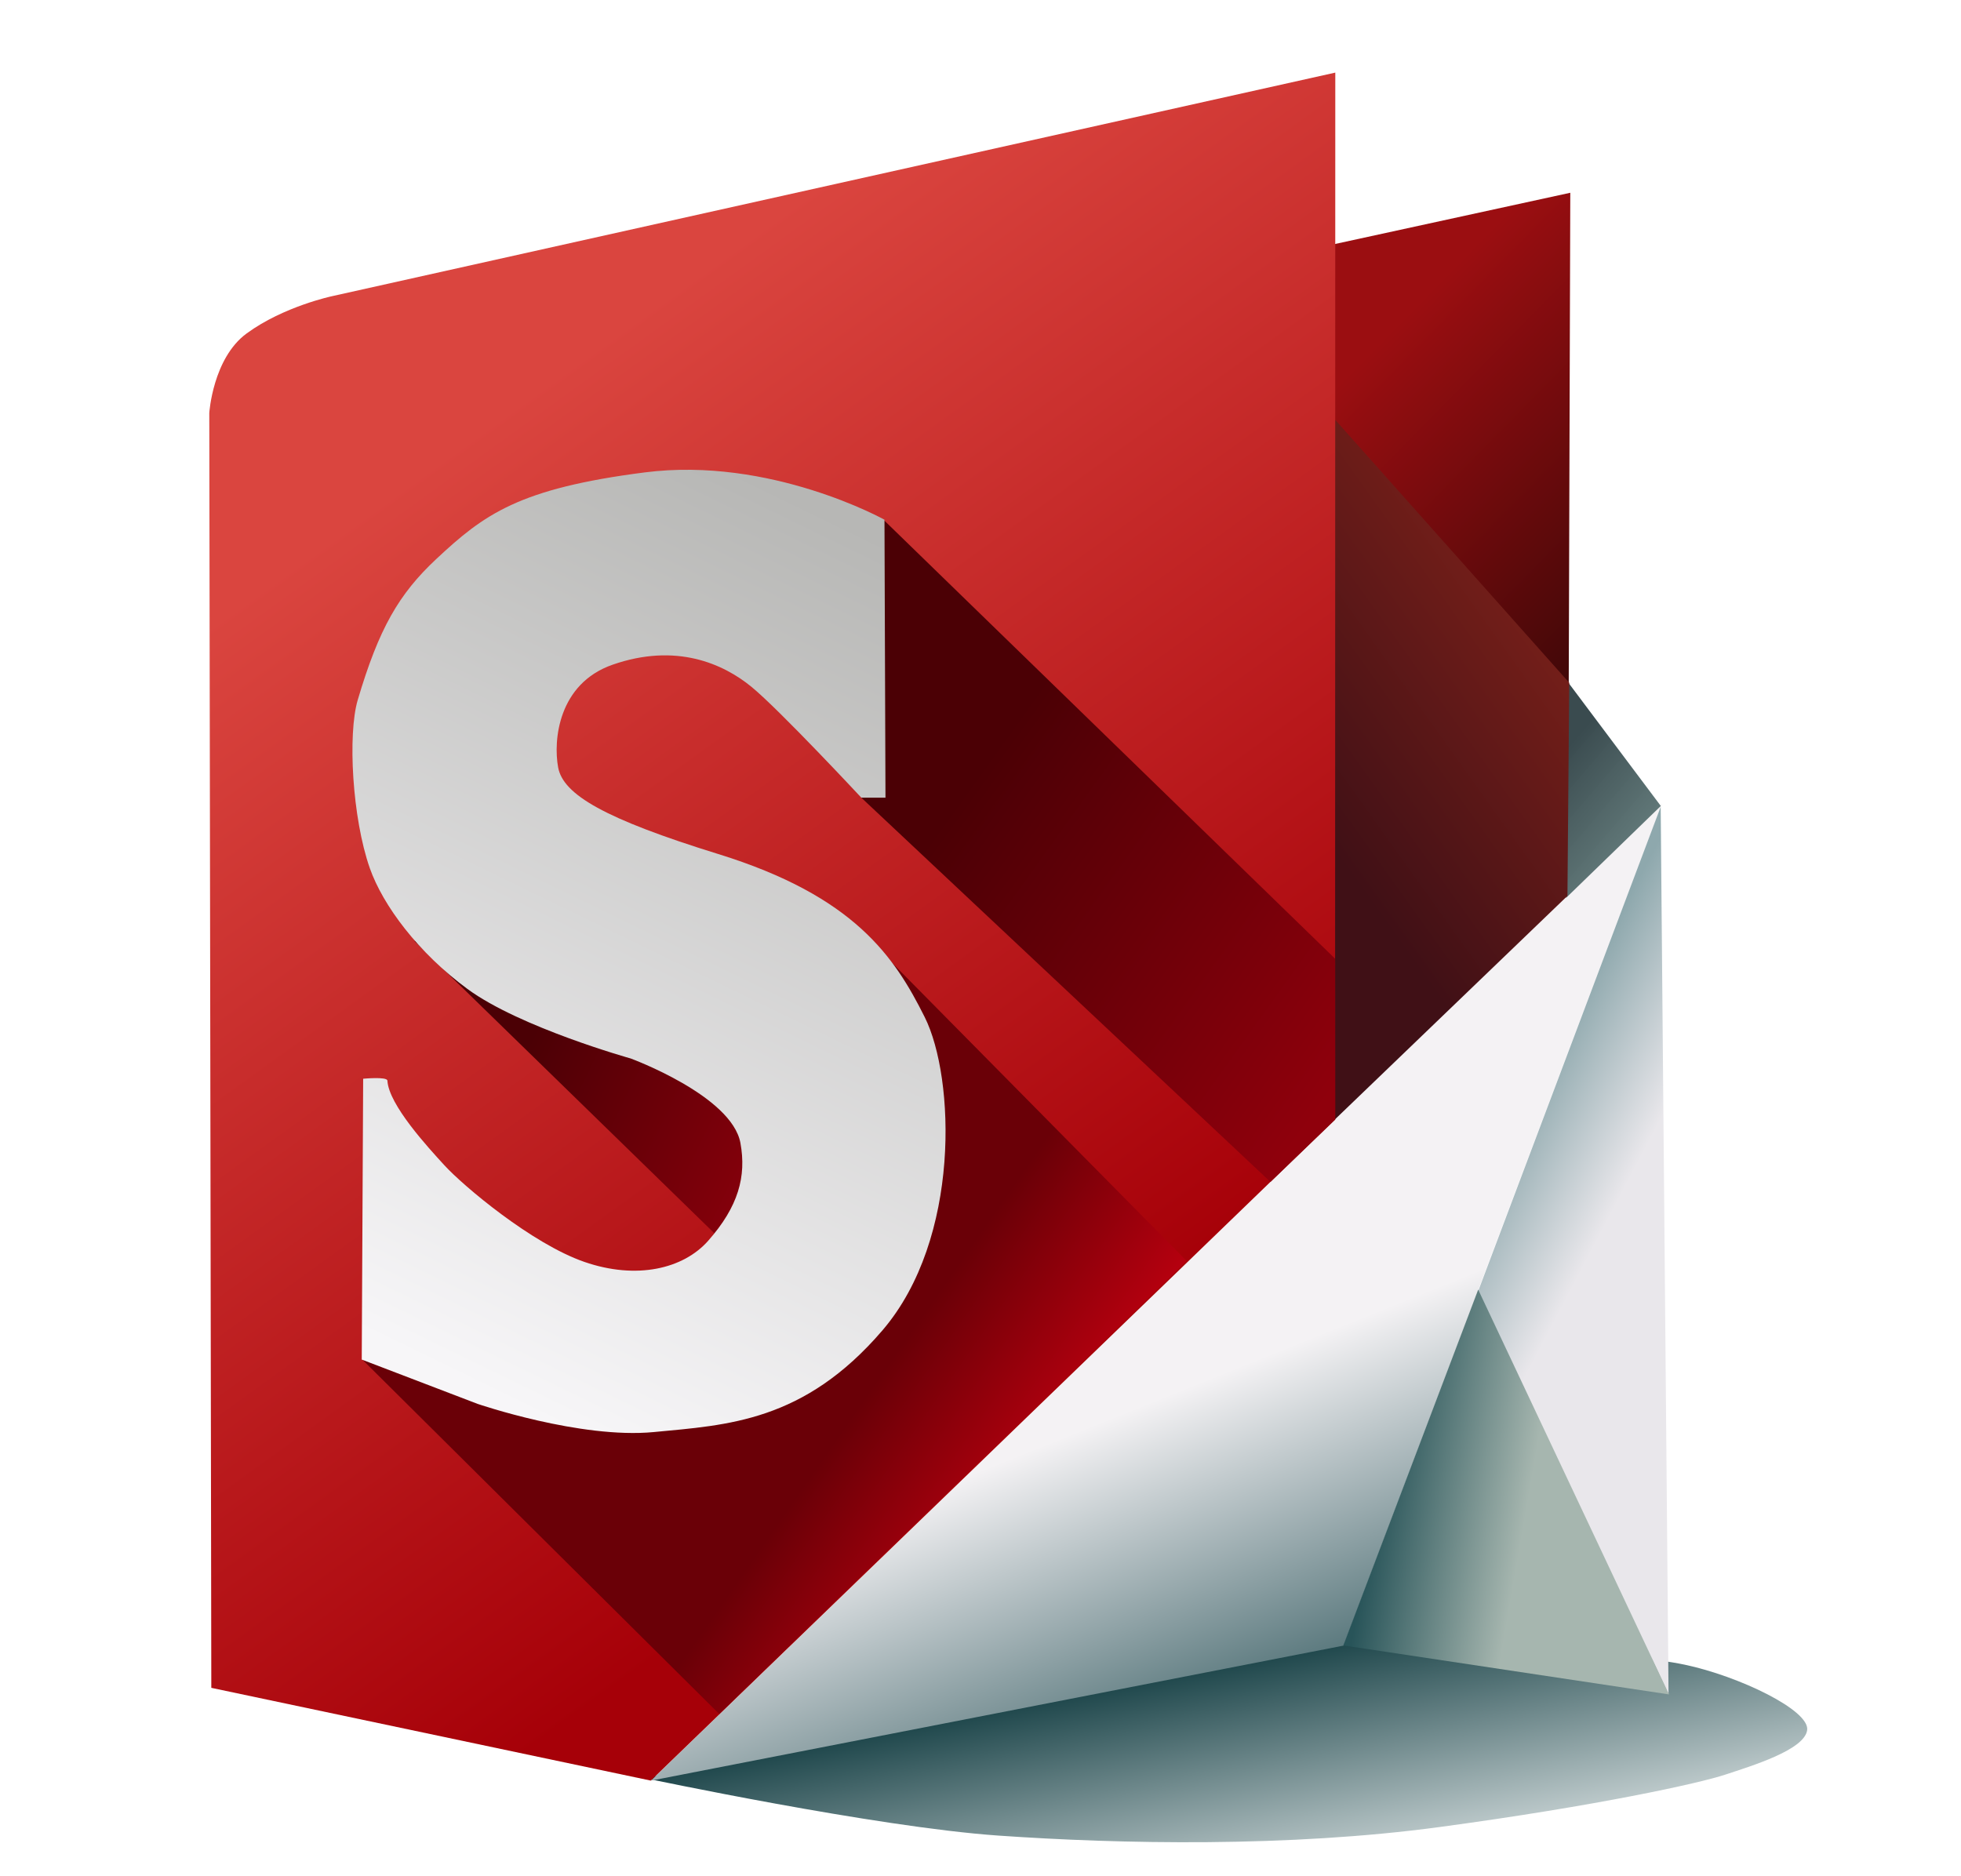
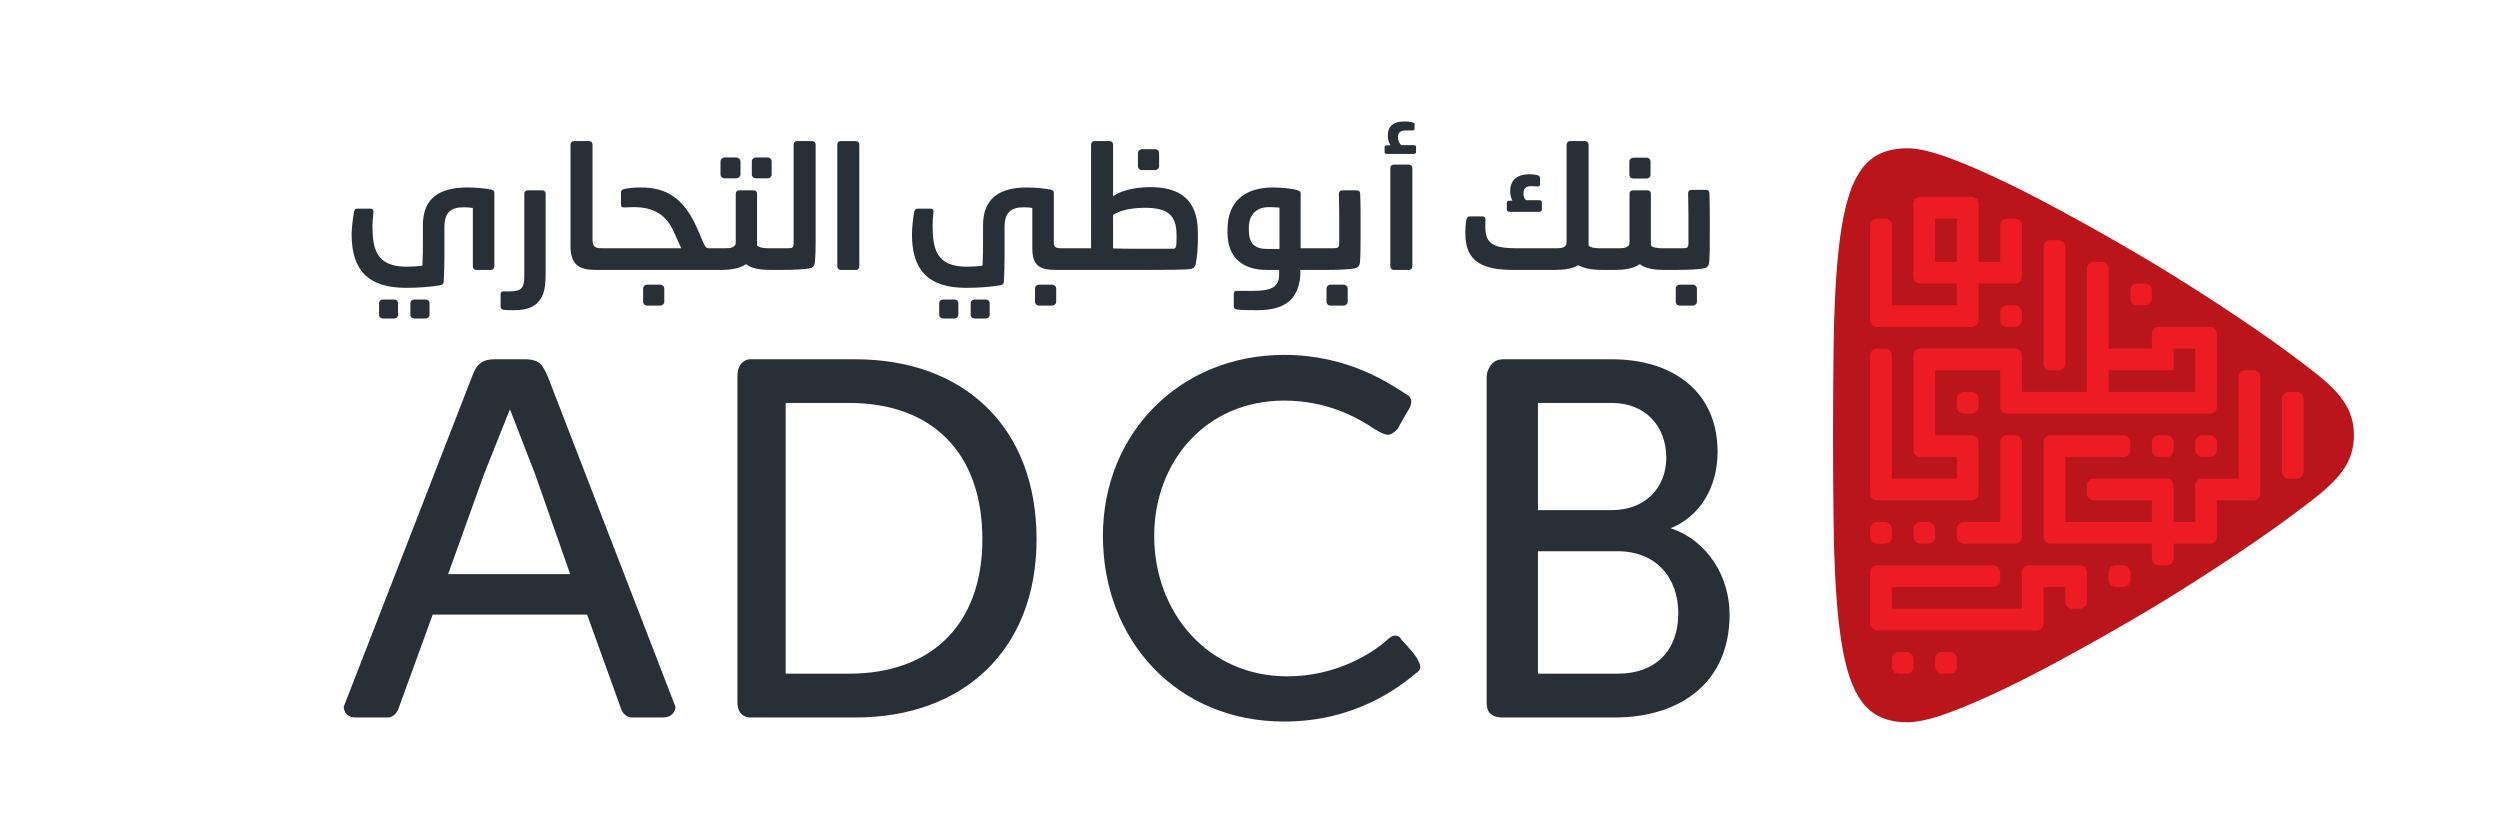
- <svg xmlns="http://www.w3.org/2000/svg" xmlns:xlink="http://www.w3.org/1999/xlink" id="svg745" width="376.207" height="359.846" version="1.1" viewBox="0 0 99.538 95.209" xml:space="preserve">
-   <defs id="defs742">
-     <linearGradient id="linearGradient72198">
-       <stop style="stop-color:#ccd6d7;stop-opacity:1" id="stop72194" offset="0" />
-       <stop style="stop-color:#0f3a3f;stop-opacity:1" id="stop72196" offset="1" />
-     </linearGradient>
-     <linearGradient id="linearGradient71928">
-       <stop style="stop-color:#4b0005;stop-opacity:1" id="stop71924" offset="0" />
-       <stop style="stop-color:#8f000c;stop-opacity:1" id="stop71926" offset="1" />
-     </linearGradient>
-     <linearGradient id="linearGradient71920">
-       <stop style="stop-color:#4b0005;stop-opacity:1" id="stop71916" offset="0" />
-       <stop style="stop-color:#8f000c;stop-opacity:1" id="stop71918" offset="1" />
-     </linearGradient>
-     <linearGradient id="linearGradient69598">
-       <stop style="stop-color:#6a0007;stop-opacity:1" id="stop69594" offset="0" />
-       <stop style="stop-color:#b8000f;stop-opacity:1" id="stop69596" offset="1" />
-     </linearGradient>
-     <linearGradient id="linearGradient46361">
-       <stop style="stop-color:#f7f6f8;stop-opacity:1" id="stop46359" offset="0" />
-       <stop style="stop-color:#b7b7b5;stop-opacity:1" id="stop46357" offset="1" />
-     </linearGradient>
-     <linearGradient id="linearGradient40554">
-       <stop style="stop-color:#f4f2f4;stop-opacity:1" id="stop40550" offset="0" />
-       <stop style="stop-color:#57767b;stop-opacity:1" id="stop40552" offset="1" />
-     </linearGradient>
-     <linearGradient id="linearGradient39095">
-       <stop style="stop-color:#285459;stop-opacity:1" id="stop39093" offset="0" />
-       <stop style="stop-color:#a6b6af;stop-opacity:1" id="stop39091" offset="1" />
-     </linearGradient>
-     <linearGradient id="linearGradient36672">
-       <stop style="stop-color:#da453f;stop-opacity:1" id="stop36668" offset="0" />
-       <stop style="stop-color:#a60008;stop-opacity:1" id="stop36670" offset="1" />
-     </linearGradient>
-     <linearGradient id="linearGradient19524">
-       <stop style="stop-color:#3a4b4f;stop-opacity:1" id="stop19522" offset="0" />
-       <stop style="stop-color:#617979;stop-opacity:.975" id="stop19520" offset="1" />
-     </linearGradient>
-     <linearGradient id="linearGradient17996">
-       <stop style="stop-color:#401016;stop-opacity:1" id="stop17994" offset="0" />
-       <stop style="stop-color:#761f19;stop-opacity:1" id="stop17992" offset="1" />
-     </linearGradient>
-     <linearGradient id="linearGradient15569">
-       <stop style="stop-color:#8ea8ad;stop-opacity:1" id="stop15565" offset="0" />
-       <stop style="stop-color:#e9e7eb;stop-opacity:1" id="stop15567" offset="1" />
-     </linearGradient>
-     <linearGradient id="linearGradient15557">
-       <stop style="stop-color:#9b0e11;stop-opacity:1" id="stop15553" offset="0" />
-       <stop style="stop-color:#370707;stop-opacity:1" id="stop15555" offset="1" />
-     </linearGradient>
-     <linearGradient id="linearGradient15559" x1="120.067" x2="135.163" y1="63.258" y2="78.079" gradientUnits="userSpaceOnUse" xlink:href="#linearGradient15557" />
-     <linearGradient id="linearGradient15571" x1="127.97" x2="133.89" y1="101.661" y2="104.77" gradientUnits="userSpaceOnUse" xlink:href="#linearGradient15569" />
-     <linearGradient id="linearGradient17998" x1="117.928" x2="130.674" y1="86.055" y2="76.946" gradientUnits="userSpaceOnUse" xlink:href="#linearGradient17996" />
-     <linearGradient id="linearGradient19528" x1="130.982" x2="135.721" y1="82.403" y2="86.452" gradientUnits="userSpaceOnUse" xlink:href="#linearGradient19524" />
-     <linearGradient id="linearGradient36674" x1="63.798" x2="96.637" y1="74.818" y2="120.293" gradientUnits="userSpaceOnUse" xlink:href="#linearGradient36672" />
-     <linearGradient id="linearGradient39097" x1="120.545" x2="128.042" y1="124.769" y2="126.07" gradientUnits="userSpaceOnUse" xlink:href="#linearGradient39095" />
-     <linearGradient id="linearGradient40556" x1="113.846" x2="119.659" y1="114.043" y2="128.502" gradientUnits="userSpaceOnUse" xlink:href="#linearGradient40554" />
-     <linearGradient id="linearGradient46363" x1="73.993" x2="94.845" y1="114.139" y2="71.247" gradientUnits="userSpaceOnUse" xlink:href="#linearGradient46361" />
-     <linearGradient id="linearGradient69600" x1="95.854" x2="103.778" y1="114.667" y2="120.189" gradientUnits="userSpaceOnUse" xlink:href="#linearGradient69598" />
-     <linearGradient id="linearGradient71922" x1="98.58" x2="118.097" y1="87.187" y2="101.194" gradientUnits="userSpaceOnUse" xlink:href="#linearGradient71920" />
-     <linearGradient id="linearGradient71930" x1="78.278" x2="92.313" y1="97.433" y2="104.335" gradientUnits="userSpaceOnUse" xlink:href="#linearGradient71928" />
-     <linearGradient id="linearGradient72200" x1="125.766" x2="123.333" y1="138.468" y2="126.033" gradientUnits="userSpaceOnUse" xlink:href="#linearGradient72198" />
+ <svg xmlns="http://www.w3.org/2000/svg" viewBox="206.007 285.734 658.508 219.063" version="1.1" id="svg2" xml:space="preserve" style="max-height: 500px" width="658.508" height="219.063">
+   <defs id="defs6">
+     <clipPath clipPathUnits="userSpaceOnUse" id="clipPath18">
+       <path d="M 0,595.28 H 841.89 V 0 H 0 Z" id="path16" />
+     </clipPath>
  </defs>
-   <g id="layer5" style="display:inline" transform="translate(-51.42014,-44.47029)">
-     <path style="display:inline;fill:url(#linearGradient72200);fill-opacity:1;stroke:none;stroke-width:.265px;stroke-linecap:butt;stroke-linejoin:miter;stroke-opacity:1" id="path72192" d="m 84.146,134.739 c 0,0 11.721,2.483 17.939,2.917 6.218,0.434 14.753,0.6 22.412,-0.434 8.01,-1.081 13.199,-2.227 14.5,-2.661 1.301,-0.434 4.008,-1.243 4.152,-2.255 0.145,-1.012 -3.47,-2.747 -6.218,-3.326 -2.747,-0.578 -12.724,-1.446 -14.893,-1.446 -2.169,0 -37.893,7.205 -37.893,7.205 z" />
-   </g>
-   <g id="layer2" style="display:inline" transform="translate(-51.42014,-44.47029)">
-     <path style="display:inline;fill:url(#linearGradient40556);fill-opacity:1;stroke:none;stroke-width:.265px;stroke-linecap:butt;stroke-linejoin:miter;stroke-opacity:1" id="path960" d="m 84.461,134.867 35.166,-6.857 16.155,-42.738 z" />
-     <path style="fill:url(#linearGradient15571);fill-opacity:1;stroke:none;stroke-width:.265px;stroke-linecap:butt;stroke-linejoin:miter;stroke-opacity:1" id="path964" d="m 135.715,85.428 0.398,45.049 -9.662,-20.462 z" />
-     <path style="display:inline;fill:url(#linearGradient39097);fill-opacity:1;stroke:none;stroke-width:.265px;stroke-linecap:butt;stroke-linejoin:miter;stroke-opacity:1" id="path966" d="m 119.605,128.003 16.534,2.487 -9.688,-20.551 z" />
-     <path style="display:inline;fill:url(#linearGradient15559);fill-opacity:1;stroke:none;stroke-width:.265px;stroke-linecap:butt;stroke-linejoin:miter;stroke-opacity:1" id="path968" d="m 118.422,57.023 12.704,-2.767 -0.079,25.087 -12.439,-13.377 z" />
-     <path style="display:inline;fill:url(#linearGradient19528);fill-opacity:1;stroke:none;stroke-width:.265px;stroke-linecap:butt;stroke-linejoin:miter;stroke-opacity:1" id="path970" d="m 135.721,85.387 -4.842,-6.459 0.03,11.127 z" />
-     <path style="display:inline;fill:url(#linearGradient17998);fill-opacity:1;stroke:none;stroke-width:.265px;stroke-linecap:butt;stroke-linejoin:miter;stroke-opacity:1" id="path972" d="m 119.103,65.682 11.969,13.449 -0.09,10.82 -11.886,11.43 z" />
-     <path style="display:inline;fill:url(#linearGradient36674);fill-opacity:1;stroke:none;stroke-width:.265px;stroke-linecap:butt;stroke-linejoin:miter;stroke-opacity:1" id="path958" d="M 62.146,130.156 62.043,65.435 c 0,0 0.179,-2.778 1.895,-4.036 1.875,-1.375 4.342,-1.894 4.342,-1.894 l 50.918,-11.349 -0.011,53.144 -34.733,33.565 z" />
-   </g>
-   <g id="layer3" style="display:inline" transform="translate(-51.42014,-44.47029)">
-     <path style="display:inline;fill:url(#linearGradient69600);fill-opacity:1;stroke:none;stroke-width:.265px;stroke-linecap:butt;stroke-linejoin:miter;stroke-opacity:1" id="path54894" d="m 94.781,91.407 16.87,17.075 -23.723,23.002 -18.122,-17.998 5.497,-2.806 18.404,-0.051 2.352,-8.231 z" />
-     <path style="display:inline;fill:url(#linearGradient71930);fill-opacity:1;stroke:none;stroke-width:.265px;stroke-linecap:butt;stroke-linejoin:miter;stroke-opacity:1" id="path54892" d="m 72.44,92.225 16.155,15.746 4.09,-6.799 z" />
-     <path style="display:inline;fill:url(#linearGradient71922);fill-opacity:1;stroke:none;stroke-width:.265px;stroke-linecap:butt;stroke-linejoin:miter;stroke-opacity:1" id="path54890" d="m 95.139,84.965 1.125,-14.11 22.925,22.287 0.008,8.165 -3.289,3.166 z" />
-     <path style="display:inline;fill:url(#linearGradient46363);fill-opacity:1;stroke:none;stroke-width:.265px;stroke-linecap:butt;stroke-linejoin:miter;stroke-opacity:1" id="path46355" d="m 95.139,84.965 h 1.227 l -0.051,-14.11 c 0,0 -5.777,-3.221 -12.167,-2.403 -6.39,0.818 -8.152,2.125 -10.582,4.397 -1.902,1.778 -2.914,3.527 -3.988,7.157 -0.513,1.733 -0.282,5.989 0.613,8.537 0.665,1.892 2.454,4.294 4.959,6.135 2.662,1.956 8.282,3.527 8.282,3.527 0,0 5.135,1.887 5.572,4.294 0.308,1.694 -0.102,3.221 -1.636,4.959 -1.258,1.426 -3.63,1.994 -6.288,1.074 -2.658,-0.92 -6.14,-3.851 -7.106,-4.908 -0.818,-0.895 -2.821,-3.062 -2.89,-4.294 -0.012,-0.214 -1.23,-0.096 -1.23,-0.096 l -0.072,14.257 5.879,2.249 c 0,0 5.214,1.789 8.946,1.431 3.732,-0.358 7.617,-0.511 11.605,-5.163 3.988,-4.652 3.681,-12.832 2.147,-15.899 -1.534,-3.067 -3.561,-6.139 -10.48,-8.282 -5.777,-1.789 -7.873,-3.016 -8.128,-4.397 -0.256,-1.38 0.009,-4.254 2.761,-5.214 3.221,-1.125 5.623,-0.051 7.055,1.125 1.431,1.176 5.572,5.623 5.572,5.623 z" />
+   <g id="g10" transform="matrix(1.333333,0,0,-1.333333,0,793.7067)">
+     <g id="g12">
+       <g id="g14" clip-path="url(#clipPath18)">
+         <g id="g20" transform="translate(619.5215,294.9912)">
+           <path d="m 0,0 c 0,7.016 -5.055,10.452 -12.692,16.163 -7.448,5.569 -20.122,13.76 -27.667,18.254 -7.545,4.496 -19.811,11.423 -28.287,15.481 -8.542,4.088 -15.369,6.795 -19.499,6.795 -4.122,0 -6.99,-1.298 -9.017,-4.001 -2.027,-2.696 -3.233,-6.65 -4.043,-11.651 -0.811,-4.996 -1.236,-11.044 -1.46,-17.946 C -102.881,16.187 -102.898,0 -102.898,0 c 0,0 0.017,-16.187 0.233,-23.094 0.224,-6.903 0.649,-12.953 1.46,-17.947 0.81,-5 2.016,-8.954 4.043,-11.651 2.027,-2.702 4.895,-4.001 9.017,-4.001 4.13,0 10.957,2.708 19.499,6.796 8.476,4.057 20.742,10.985 28.287,15.48 7.545,4.494 20.219,12.685 27.667,18.253 C -5.055,-10.452 0,-7.017 0,0" style="fill:#ba151b;fill-opacity:1;fill-rule:nonzero;stroke:none" id="path22" />
+         </g>
+         <g id="g24" transform="translate(608.2402,303.5513)">
+           <path d="M 0,0 H -1.583 C -2.322,0 -2.93,-0.606 -2.93,-1.35 v -14.429 c 0,-0.742 0.608,-1.349 1.347,-1.349 H 0 c 0.741,0 1.348,0.607 1.348,1.349 V -1.35 C 1.348,-0.606 0.741,0 0,0" style="fill:#ed1c24;fill-opacity:1;fill-rule:nonzero;stroke:none" id="path26" />
+         </g>
+         <g id="g28" transform="translate(559.5586,307.8306)">
+           <path d="m 0,0 h 1.59 c 0.743,0 1.35,0.607 1.35,1.349 v 22.993 c 0,0.747 -0.607,1.347 -1.35,1.347 H 0 c -0.74,0 -1.35,-0.6 -1.35,-1.347 V 1.349 C -1.35,0.607 -0.74,0 0,0" style="fill:#ed1c24;fill-opacity:1;fill-rule:nonzero;stroke:none" id="path30" />
+         </g>
+         <g id="g32" transform="translate(573.9873,269.2979)">
+           <path d="M 0,0 H -1.579 C -2.33,0 -2.93,-0.607 -2.93,-1.35 v -1.582 c 0,-0.742 0.6,-1.349 1.351,-1.349 H 0 c 0.745,0 1.353,0.607 1.353,1.349 V -1.35 C 1.353,-0.607 0.745,0 0,0" style="fill:#ed1c24;fill-opacity:1;fill-rule:nonzero;stroke:none" id="path34" />
+         </g>
+         <g id="g36" transform="translate(541.085,329.2403)">
+           <path d="M 0,0 H -4.284 L -4.28,8.562 H 0 Z M -15.776,-12.842 H 2.937 c 0.739,0 1.346,0.607 1.346,1.349 v 7.214 h 7.214 c 0.746,0 1.348,0.604 1.348,1.339 V 7.211 c 0,0.749 -0.602,1.354 -1.348,1.354 H 9.909 C 9.171,8.565 8.563,7.96 8.563,7.211 V 0 h -4.28 v 11.503 c 0,0.742 -0.607,1.342 -1.346,1.342 H -7.222 c -0.741,0 -1.338,-0.606 -1.338,-1.347 V -2.94 c 0,-0.735 0.609,-1.339 1.355,-1.339 H 0 v -4.28 h -12.843 v 15.77 c 0,0.749 -0.603,1.351 -1.349,1.351 h -1.584 c -0.743,0 -1.351,-0.602 -1.351,-1.351 v -15.804 -2.9 c 0,-0.742 0.613,-1.349 1.351,-1.349" style="fill:#ed1c24;fill-opacity:1;fill-rule:nonzero;stroke:none" id="path38" />
+         </g>
+         <g id="g40" transform="translate(599.6797,307.8306)">
+           <path d="m 0,0 h -1.587 c -0.737,0 -1.345,-0.606 -1.345,-1.347 v -20.061 h -7.218 c -0.742,0 -1.349,-0.611 -1.349,-1.345 v -7.221 h -4.282 l -0.002,7.221 c 0,0.742 -0.606,1.351 -1.346,1.351 H -31.56 c -0.738,0 -1.345,-0.609 -1.345,-1.351 v -1.586 c 0,-0.744 0.607,-1.35 1.345,-1.35 h 11.499 v -4.285 h -17.12 v 12.849 h 11.489 c 0.745,0 1.352,0.61 1.352,1.346 v 1.586 c 0,0.742 -0.607,1.354 -1.352,1.354 h -14.429 c -0.74,0 -1.35,-0.608 -1.35,-1.354 V -32.9 c 0,-0.736 0.61,-1.353 1.35,-1.353 h 20.06 v -2.932 c 0,-0.742 0.608,-1.348 1.348,-1.348 h 1.588 c 0.738,0 1.344,0.606 1.344,1.348 v 2.932 h 7.208 c 0.742,0 1.353,0.625 1.353,1.365 v 7.199 H 0 c 0.744,0 1.35,0.606 1.35,1.35 V -1.347 C 1.35,-0.606 0.744,0 0,0" style="fill:#ed1c24;fill-opacity:1;fill-rule:nonzero;stroke:none" id="path42" />
+         </g>
+         <g id="g44" transform="translate(565.4287,269.2979)">
+           <path d="m 0,0 h -10.163 c -0.74,0 -1.338,-0.607 -1.338,-1.35 v -7.216 h -25.686 v 4.285 h 20.061 c 0.737,0 1.345,0.607 1.345,1.349 v 1.577 c 0,0.748 -0.608,1.355 -1.345,1.355 h -23.007 c -0.737,0 -1.338,-0.602 -1.338,-1.344 v -10.158 c 0,-0.74 0.617,-1.344 1.355,-1.344 h 31.549 c 0.746,0 1.347,0.604 1.347,1.344 v 7.217 h 4.29 v -2.936 c 0,-0.742 0.591,-1.345 1.329,-1.345 H 0 c 0.742,0 1.346,0.603 1.346,1.345 V -1.35 C 1.346,-0.607 0.742,0 0,0" style="fill:#ed1c24;fill-opacity:1;fill-rule:nonzero;stroke:none" id="path46" />
+         </g>
+         <g id="g48" transform="translate(531.1357,252.1709)">
+           <path d="m 0,0 h -1.51 c -0.763,0 -1.384,-0.623 -1.384,-1.383 v -1.519 c 0,-0.76 0.621,-1.381 1.384,-1.381 H 0 c 0.766,0 1.386,0.621 1.386,1.381 v 1.519 C 1.386,-0.623 0.766,0 0,0" style="fill:#ed1c24;fill-opacity:1;fill-rule:nonzero;stroke:none" id="path50" />
+         </g>
+         <g id="g52" transform="translate(539.7051,252.1709)">
+           <path d="m 0,0 h -1.52 c -0.755,0 -1.384,-0.623 -1.384,-1.383 v -1.519 c 0,-0.76 0.629,-1.381 1.384,-1.381 H 0 c 0.764,0 1.38,0.621 1.38,1.381 v 1.519 C 1.38,-0.623 0.764,0 0,0" style="fill:#ed1c24;fill-opacity:1;fill-rule:nonzero;stroke:none" id="path54" />
+         </g>
+         <g id="g56" transform="translate(525.3447,277.8545)">
+           <path d="m 0,0 c -0.764,0 -1.387,-0.623 -1.387,-1.383 v -1.508 c 0,-0.761 0.623,-1.386 1.387,-1.386 h 1.512 c 0.765,0 1.382,0.625 1.382,1.386 v 1.508 C 2.894,-0.623 2.277,0 1.512,0 Z" style="fill:#ed1c24;fill-opacity:1;fill-rule:nonzero;stroke:none" id="path58" />
+         </g>
+         <g id="g60" transform="translate(533.9033,277.8565)">
+           <path d="m 0,0 c -0.761,0 -1.382,-0.619 -1.382,-1.379 v -1.514 c 0,-0.763 0.621,-1.386 1.382,-1.386 h 1.513 c 0.765,0 1.384,0.623 1.384,1.386 v 1.514 C 2.897,-0.619 2.278,0 1.513,0 Z" style="fill:#ed1c24;fill-opacity:1;fill-rule:nonzero;stroke:none" id="path62" />
+         </g>
+         <g id="g64" transform="translate(541.085,276.4776)">
+           <path d="M 0,0 V -1.514 C 0,-2.275 0.625,-2.9 1.382,-2.9 h 8.556 1.52 0.037 c 0.748,0 1.348,0.611 1.348,1.353 V 17.16 c 0,0.746 -0.6,1.354 -1.348,1.354 H 9.909 c -0.738,0 -1.346,-0.608 -1.346,-1.354 V 1.379 H 1.382 C 0.625,1.379 0,0.76 0,0" style="fill:#ed1c24;fill-opacity:1;fill-rule:nonzero;stroke:none" id="path66" />
+         </g>
+         <g id="g68" transform="translate(580.999,294.9912)">
+           <path d="m 0,0 c -0.758,0 -1.38,-0.625 -1.38,-1.387 v -1.519 c 0,-0.758 0.622,-1.379 1.38,-1.379 h 1.516 c 0.764,0 1.381,0.621 1.381,1.379 v 1.519 C 2.897,-0.625 2.28,0 1.516,0 Z" style="fill:#ed1c24;fill-opacity:1;fill-rule:nonzero;stroke:none" id="path70" />
+         </g>
+         <g id="g72" transform="translate(576.7197,320.6812)">
+           <path d="M 0,0 H 1.515 C 2.277,0 2.899,0.616 2.899,1.376 V 2.89 c 0,0.764 -0.622,1.39 -1.384,1.39 L 0,4.28 c -0.759,0 -1.38,-0.626 -1.38,-1.39 V 1.376 C -1.38,0.616 -0.759,0 0,0" style="fill:#ed1c24;fill-opacity:1;fill-rule:nonzero;stroke:none" id="path74" />
+         </g>
+         <g id="g76" transform="translate(552.543,320.6812)">
+           <path d="m 0,0 h -1.509 c -0.764,0 -1.387,-0.626 -1.387,-1.39 v -1.514 c 0,-0.762 0.623,-1.379 1.387,-1.379 H 0 c 0.767,0 1.385,0.617 1.385,1.379 V -1.39 C 1.385,-0.626 0.767,0 0,0" style="fill:#ed1c24;fill-opacity:1;fill-rule:nonzero;stroke:none" id="path78" />
+         </g>
+         <g id="g80" transform="translate(543.9854,303.5474)">
+           <path d="M 0,0 H -1.515 C -2.273,0 -2.9,-0.623 -2.9,-1.38 V -2.9 c 0,-0.756 0.627,-1.38 1.385,-1.38 H 0 c 0.764,0 1.383,0.624 1.383,1.38 v 1.52 C 1.383,-0.623 0.764,0 0,0" style="fill:#ed1c24;fill-opacity:1;fill-rule:nonzero;stroke:none" id="path82" />
+         </g>
+         <g id="g84" transform="translate(591.0771,294.9912)">
+           <path d="m 0,0 h -1.511 c -0.758,0 -1.385,-0.625 -1.385,-1.387 v -1.515 c 0,-0.762 0.627,-1.383 1.385,-1.383 H 0 c 0.771,0 1.383,0.621 1.383,1.383 v 1.515 C 1.383,-0.625 0.771,0 0,0" style="fill:#ed1c24;fill-opacity:1;fill-rule:nonzero;stroke:none" id="path86" />
+         </g>
+         <g id="g88" transform="translate(571.0576,307.8306)">
+           <path d="m 0,0 h 12.841 v 4.281 h 4.282 v -8.56 L 0,-4.279 Z m -45.749,-25.689 h 18.713 c 0.739,0 1.347,0.606 1.347,1.35 v 10.146 c 0,0.742 -0.606,1.348 -1.347,1.348 h -7.217 V 0 h 12.843 v -7.183 c 0,-0.756 0.622,-1.38 1.387,-1.38 h 40.084 c 0.742,0 1.341,0.612 1.341,1.35 V 7.222 c 0,0.737 -0.597,1.345 -1.341,1.345 H 9.922 C 9.18,8.567 8.562,7.959 8.562,7.222 V 4.281 H 0 v 15.78 c 0,0.741 -0.605,1.349 -1.35,1.349 h -1.588 c -0.738,0 -1.345,-0.608 -1.345,-1.349 V -4.279 H -17.13 v 7.217 c 0,0.739 -0.603,1.343 -1.348,1.343 h -18.709 c -0.743,0 -1.345,-0.604 -1.345,-1.343 v -18.723 c 0,-0.736 0.602,-1.34 1.345,-1.34 h 7.214 v -4.277 h -12.842 l -0.004,24.334 c 0,0.739 -0.604,1.349 -1.348,1.349 h -1.582 c -0.739,0 -1.351,-0.597 -1.351,-1.343 v -27.277 c 0,-0.744 0.612,-1.35 1.351,-1.35" style="fill:#ed1c24;fill-opacity:1;fill-rule:nonzero;stroke:none" id="path90" />
+         </g>
+         <g id="g92" transform="translate(358.9775,323.981)">
+           <path d="M 0,0 C 0,0.434 0.367,0.768 0.768,0.768 H 3.344 C 3.779,0.768 4.181,0.434 4.181,0 v -2.678 c 0,-0.366 -0.402,-0.7 -0.837,-0.7 H 0.768 C 0.367,-3.378 0,-3.044 0,-2.678 Z m -115.943,-56.417 7.089,19.728 5.12,12.842 4.982,-12.842 6.919,-19.728 z m 19.662,39.094 c -1,2.139 -1.47,3.344 -4.547,3.344 h -5.918 c -2.71,0 -3.646,-1.205 -4.447,-3.344 -0.635,-1.705 -25.385,-65.313 -25.385,-65.313 0,0 0,-2.106 2.374,-2.106 h 6.323 c 1.402,0 2.037,1.504 2.037,1.504 l 6.859,18.826 h 30.498 l 6.787,-18.826 c 0,0 0.605,-1.504 2.076,-1.504 h 6.018 c 2.576,0 2.576,2.106 2.576,2.106 0,0 -24.582,63.608 -25.251,65.313 m 211.422,-58.76 H 99.355 v 24.179 h 15.786 c 7.458,0 11.938,-5.115 11.938,-12.24 0,-7.389 -4.48,-11.939 -11.938,-11.939 m -15.786,53.476 h 14.616 c 6.553,0 10.734,-4.517 10.734,-10.836 0,-5.918 -4.181,-10.334 -10.734,-10.334 H 99.355 Z m 26.217,-24.748 c 5.722,2.309 9.268,7.994 9.268,15.115 0,11.739 -8.664,18.261 -20.869,18.261 H 92.433 c -2.61,0 -3.211,-2.743 -3.211,-3.344 v -64.413 c 0,-0.9 0,-3.006 3.211,-3.006 h 22.104 c 12.542,0 22.675,6.586 22.675,20.33 0,7.393 -4.247,14.582 -11.64,17.057 M 72.434,-69.427 c -0.802,1.437 -2.073,0.836 -2.874,0 -3.012,-2.709 -10.135,-7.188 -19.733,-7.188 -15.547,0 -26.286,12.471 -26.286,27.752 0,14.582 10.133,26.723 25.687,26.723 8.326,0 14.278,-3.21 17.79,-5.586 2.542,-1.537 3.111,-1.537 4.614,0 0.802,1.507 2.041,3.58 2.041,3.58 0,0 1.471,2.006 0,3.043 -3.544,2.275 -11.706,7.993 -24.445,7.993 -20.603,0 -35.818,-15.485 -35.818,-35.753 0,-20.564 14.547,-36.683 35.818,-36.683 13.744,0 22.404,6.521 25.916,9.463 1.537,0.97 0.903,1.875 0.299,3.078 -0.299,0.5 -1.77,2.308 -3.009,3.578 m -109.12,-6.656 H -49.26 v 53.476 h 12.574 c 16.151,0 26.284,-9.633 26.284,-26.924 0,-16.918 -10.133,-26.552 -26.284,-26.552 m 1.238,62.104 h -20.937 c -0.634,0 -2.406,-0.604 -2.406,-3.344 v -64.413 c 0,-3.006 2.406,-3.006 2.406,-3.006 h 20.937 c 21.135,0 35.75,13.209 35.75,35.211 0,22.407 -14.615,35.552 -35.75,35.552 M -123.4,-2.878 c 0,0.436 0.368,0.703 0.769,0.703 h 2.275 c 0.366,0 0.735,-0.267 0.735,-0.703 v -2.376 c 0,-0.366 -0.369,-0.668 -0.735,-0.668 h -2.275 c -0.401,0 -0.769,0.302 -0.769,0.668 z m -6.186,0 c 0,0.436 0.334,0.703 0.77,0.703 h 2.203 c 0.435,0 0.769,-0.267 0.769,-0.703 v -2.376 c 0,-0.366 -0.368,-0.668 -0.769,-0.668 h -2.203 c -0.436,0 -0.77,0.302 -0.77,0.668 z m -5.42,13.578 c 0,1.003 0.2,2.978 0.468,4.413 0.102,0.503 0.204,0.669 0.704,0.669 h 2.574 c 0.367,0 0.568,-0.2 0.568,-0.634 -0.102,-0.97 -0.201,-2.072 -0.201,-2.708 0,-4.65 0.768,-8.126 6.757,-8.126 1.203,0 2.173,0.067 3.111,0.201 0.099,2.238 0.099,3.275 0.099,5.082 v 2.94 c 0,5.12 3.042,7.426 8.794,7.426 1.572,0 3.513,-0.166 4.752,-0.434 0.366,-0.101 0.568,-0.235 0.568,-0.669 V 4.381 c 0,-0.401 -0.268,-0.704 -0.669,-0.704 h -2.945 c -0.367,0 -0.635,0.303 -0.635,0.704 v 11.535 c -0.801,0.101 -1.135,0.134 -1.773,0.134 -2.54,0 -3.843,-0.969 -3.843,-3.913 V 6.619 c 0,-1.603 -0.034,-3.678 -0.137,-5.25 0,-0.4 -0.235,-0.634 -0.736,-0.735 -1.871,-0.3 -4.279,-0.5 -6.685,-0.5 -7.66,0 -10.771,3.645 -10.771,10.566 m 29.429,-11.773 c 0,0.338 0.202,0.504 0.569,0.504 h 0.702 c 2.508,0 3.411,0.235 3.411,2.975 V 18.76 c 0,0.368 0.268,0.636 0.668,0.636 h 2.912 c 0.366,0 0.633,-0.268 0.633,-0.636 V 2.906 c 0,-1.703 -0.099,-3.274 -0.767,-4.581 -1.035,-1.903 -2.745,-2.606 -5.552,-2.606 -0.367,0 -1.539,0 -2.106,0.101 -0.302,0.067 -0.47,0.267 -0.47,0.634 z m 13.812,29.53 c 0,0.368 0.3,0.668 0.702,0.668 h 2.977 c 0.434,0 0.668,-0.3 0.668,-0.668 V 9.663 c 0,-1.503 0.636,-1.707 1.876,-1.707 h 1.102 V 3.677 h -2.342 c -3.042,0 -4.983,0.803 -4.983,4.715 z M -77.42,0 c 0,0.434 0.368,0.768 0.77,0.768 h 2.576 c 0.433,0 0.834,-0.334 0.834,-0.768 v -2.678 c 0,-0.366 -0.401,-0.7 -0.834,-0.7 h -2.576 c -0.402,0 -0.77,0.334 -0.77,0.7 z m -7.02,3.677 c -0.539,0 -1.102,0.236 -1.102,0.4 v 3.478 c 0,0.235 0.598,0.401 1.102,0.401 h 14.545 l -1.571,3.48 c -1.305,2.843 -3.577,4.648 -7.826,4.648 -0.3,0 -1.302,-0.034 -1.803,-0.067 -0.471,-0.035 -0.704,0.133 -0.704,0.537 v 2.472 c 0,0.335 0.233,0.536 0.668,0.637 1.106,0.233 2.107,0.3 3.277,0.3 4.881,0 8.393,-1.939 11.071,-7.992 0.701,-1.605 1.337,-3.209 1.572,-3.543 0.232,-0.368 0.4,-0.472 0.768,-0.472 h 0.334 V 3.677 Z m 28.491,21.438 c 0,0.432 0.401,0.77 0.802,0.77 h 2.343 c 0.434,0 0.768,-0.338 0.768,-0.77 v -2.608 c 0,-0.402 -0.334,-0.736 -0.768,-0.736 h -2.343 c -0.401,0 -0.802,0.334 -0.802,0.736 z m -6.186,0 c 0,0.432 0.366,0.77 0.802,0.77 h 2.308 c 0.437,0 0.837,-0.338 0.837,-0.77 v -2.608 c 0,-0.402 -0.435,-0.736 -0.837,-0.736 h -2.308 c -0.436,0 -0.802,0.334 -0.802,0.736 z M -65.28,7.555 c 0,0.235 0.603,0.401 1.103,0.401 h 3.112 c 0.767,0 1.942,0.104 1.942,1.141 v 9.663 c 0,0.368 0.268,0.636 0.668,0.636 h 2.907 c 0.366,0 0.634,-0.268 0.634,-0.636 V 8.527 c 0.271,-0.467 1.575,-0.571 2.175,-0.571 h 0.802 V 3.677 h -0.401 c -1.703,0 -3.577,0.202 -4.748,1.137 -1.235,-0.869 -3.178,-1.137 -4.613,-1.137 h -2.478 c -0.5,0 -1.103,0.133 -1.103,0.4 z m 12.241,0 c 0,0.235 0.601,0.401 1.102,0.401 h 2.945 c 1.069,0 1.304,0.034 1.304,1.106 v 19.363 c 0,0.4 0.3,0.7 0.668,0.7 h 3.042 c 0.37,0 0.637,-0.3 0.637,-0.7 V 8.995 c 0,-1.205 -0.033,-2.777 -0.166,-3.979 -0.101,-0.434 -0.235,-0.736 -0.77,-0.973 -0.968,-0.264 -3.712,-0.366 -5.517,-0.366 h -2.143 c -0.501,0 -1.102,0.133 -1.102,0.4 z m 13.979,20.902 c 0,0.368 0.268,0.668 0.668,0.668 h 3.01 c 0.402,0 0.669,-0.3 0.669,-0.668 V 4.381 c 0,-0.368 -0.267,-0.704 -0.669,-0.704 h -3.01 c -0.4,0 -0.668,0.336 -0.668,0.704 z m 26.351,-31.335 c 0,0.436 0.368,0.703 0.737,0.703 h 2.275 c 0.366,0 0.735,-0.267 0.735,-0.703 v -2.376 c 0,-0.366 -0.369,-0.668 -0.735,-0.668 h -2.275 c -0.369,0 -0.737,0.302 -0.737,0.668 z m -6.218,0 c 0,0.436 0.368,0.703 0.77,0.703 h 2.238 c 0.4,0 0.768,-0.267 0.768,-0.703 v -2.376 c 0,-0.366 -0.402,-0.668 -0.768,-0.668 h -2.238 c -0.402,0 -0.77,0.302 -0.77,0.668 z M -24.314,10.7 c 0,0.969 0.168,2.978 0.435,4.413 0.067,0.436 0.302,0.669 0.67,0.669 h 2.574 c 0.436,0 0.602,-0.2 0.57,-0.634 -0.102,-0.97 -0.168,-2.072 -0.168,-2.708 0,-4.65 0.767,-8.126 6.756,-8.126 1.204,0 2.173,0.067 3.109,0.201 0.101,2.238 0.101,3.275 0.101,5.082 v 2.94 c 0,5.086 3.075,7.426 8.592,7.426 1.775,0 3.646,-0.201 4.821,-0.434 0.366,-0.101 0.567,-0.235 0.567,-0.669 V 9.129 C 3.713,8.16 4.081,7.956 5.25,7.956 H 6.787 V 3.677 H 4.146 c -3.077,0 -4.68,0.734 -4.68,4.213 v 8.026 c -0.669,0.101 -1.003,0.134 -1.641,0.134 -2.54,0 -3.846,-0.969 -3.846,-3.913 V 6.619 c 0,-1.603 -0.033,-3.678 -0.13,-5.25 0,-0.4 -0.239,-0.634 -0.74,-0.735 -1.871,-0.3 -4.247,-0.5 -6.685,-0.5 -7.66,0 -10.738,3.645 -10.738,10.566 M 27.288,7.858 c 0.567,0 0.669,0.366 0.669,2.206 v 0.502 c 0,4.08 -1.904,5.384 -6.287,5.384 -1.507,0 -4.582,-0.2 -6.255,-1.438 V 7.926 C 16.452,7.89 17.725,7.858 19.43,7.858 Z M 6.052,7.358 c 0,0.365 0.302,0.598 0.669,0.598 h 4.348 v 20.469 c 0,0.4 0.267,0.7 0.668,0.7 h 3.042 c 0.369,0 0.636,-0.3 0.636,-0.7 v -10.2 c 2.342,1.604 5.789,1.804 7.358,1.804 5.718,0 9.396,-2.339 9.396,-8.962 V 9.698 C 32.169,8.224 32.036,6.151 31.736,4.814 31.635,4.381 31.367,3.945 30.667,3.847 29.427,3.677 24.444,3.677 22.541,3.677 H 6.721 c -0.367,0 -0.669,0.236 -0.669,0.603 z m 14.279,19.396 c 0,0.433 0.366,0.767 0.802,0.767 h 2.643 c 0.401,0 0.736,-0.334 0.736,-0.767 v -2.611 c 0,-0.401 -0.335,-0.736 -0.768,-0.736 h -2.611 c -0.498,0 -0.802,0.335 -0.802,0.736 z M 42.235,11.569 c 0,-2.54 1.039,-3.743 3.545,-3.743 h 2.512 v 8.156 c -0.637,0.068 -1.337,0.102 -2.042,0.102 -2.54,0 -4.015,-1.505 -4.015,-4.081 z M 39.263,-1.039 c 0,0.371 0.198,0.571 0.599,0.571 h 3.046 c 3.476,0 5.315,0.602 5.315,3.142 V 3.677 H 45.78 c -4.848,0 -7.756,2.509 -7.756,7.357 v 0.669 c 0,5.25 3.209,8.26 8.963,8.26 1.705,0 3.978,-0.234 4.915,-0.567 0.436,-0.168 0.57,-0.268 0.57,-0.636 V 7.956 h 2.941 V 3.677 h -3.01 V 2.54 c -0.433,-5.484 -4.012,-6.821 -8.593,-6.821 -0.768,0 -3.513,0 -4.013,0.168 -0.436,0.099 -0.534,0.267 -0.534,0.634 z M 57.588,0 c 0,0.434 0.367,0.768 0.767,0.768 h 2.577 c 0.435,0 0.837,-0.334 0.837,-0.768 v -2.678 c 0,-0.366 -0.402,-0.7 -0.837,-0.7 h -2.577 c -0.4,0 -0.767,0.334 -0.767,0.7 z m -2.276,3.677 c -0.502,0 -1.102,0.133 -1.102,0.4 v 3.478 c 0,0.235 0.6,0.401 1.102,0.401 h 3.445 c 1.069,0 1.339,0.034 1.339,1.106 v 5.217 c 0,1.369 -0.037,2.876 -0.07,4.481 0,0.368 0.272,0.636 0.673,0.636 h 2.807 c 0.5,0 0.701,-0.268 0.733,-0.636 0.034,-1.437 0.071,-2.476 0.071,-3.446 v -4.346 c 0,-2.842 0,-4.75 -0.136,-5.952 C 64.073,4.582 63.939,4.28 63.405,4.043 62.47,3.779 59.826,3.677 58.021,3.677 Z m 14.881,20.132 c 0,0.369 0.268,0.669 0.669,0.669 h 3.01 c 0.402,0 0.67,-0.3 0.67,-0.669 V 4.381 c 0,-0.368 -0.268,-0.704 -0.67,-0.704 h -3.01 c -0.401,0 -0.669,0.336 -0.669,0.704 z m -0.599,2.777 c -0.372,0 -0.534,0.133 -0.534,0.4 v 0.971 c 0,0.232 0.162,0.334 0.534,0.334 h 0.635 c -0.368,0.534 -0.536,1.235 -0.536,1.908 0,1.871 1.104,2.807 3.342,2.807 0.366,0 1.039,-0.034 1.574,-0.2 0.235,-0.035 0.369,-0.168 0.369,-0.334 v -0.904 c 0,-0.233 -0.134,-0.335 -0.436,-0.335 h -1.169 c -1.174,0 -1.675,-0.366 -1.675,-1.337 0,-0.771 0.302,-1.337 0.703,-1.573 h 2.341 c 0.369,0 0.535,-0.099 0.535,-0.334 v -1.003 c 0,-0.267 -0.166,-0.4 -0.535,-0.4 z m 23.608,-9.633 c 0,0.27 0.2,0.402 0.602,0.402 h 0.5 c -0.268,0.436 -0.434,1.239 -0.434,1.873 0,2.172 1.369,3.345 3.779,3.345 0.402,0 1.038,-0.034 1.671,-0.2 0.302,-0.067 0.436,-0.268 0.436,-0.569 v -1.205 c 0,-0.302 -0.134,-0.436 -0.436,-0.436 -0.266,0 -1.069,0.066 -1.336,0.066 -1.035,0 -1.505,-0.566 -1.505,-1.403 0,-0.7 0.302,-1.235 0.535,-1.373 h 2.507 c 0.401,0 0.604,-0.164 0.604,-0.464 v -1.373 c 0,-0.302 -0.203,-0.468 -0.604,-0.468 h -5.717 c -0.402,0 -0.602,0.166 -0.602,0.468 z M 88.42,14.245 c 0.367,0 0.569,-0.201 0.569,-0.634 -0.034,-0.503 -0.034,-1.274 -0.034,-1.505 0,-3.21 1.604,-4.15 6.052,-4.15 h 8.094 c 0.801,0 1.907,0.104 1.907,1.141 v 19.328 c 0,0.4 0.302,0.7 0.669,0.7 h 3.008 c 0.368,0 0.671,-0.3 0.671,-0.7 V 8.527 c 0.268,-0.467 1.471,-0.571 2.105,-0.571 h 0.869 V 3.677 h -0.401 c -1.337,0 -3.278,0.17 -4.614,0.937 -1.203,-0.767 -3.111,-0.937 -4.616,-0.937 h -8.428 c -7.153,0 -9.264,2.642 -9.264,7.291 0,0.433 0.035,1.94 0.203,2.608 0.134,0.503 0.268,0.669 0.7,0.669 z m 28.993,10.834 c 0,0.438 0.367,0.772 0.805,0.772 h 2.638 c 0.402,0 0.738,-0.334 0.738,-0.772 v -2.607 c 0,-0.401 -0.336,-0.738 -0.77,-0.738 h -2.606 c -0.505,0 -0.805,0.337 -0.805,0.738 z M 112.362,3.677 c -0.5,0 -1.101,0.133 -1.101,0.4 v 3.478 c 0,0.235 0.601,0.401 1.101,0.401 h 3.146 c 0.767,0 1.938,0.104 1.938,1.141 v 9.663 c 0,0.368 0.267,0.636 0.672,0.636 h 2.906 c 0.368,0 0.635,-0.268 0.635,-0.636 V 8.527 c 0.267,-0.467 1.575,-0.571 2.175,-0.571 h 0.802 V 3.677 h -0.401 c -1.706,0 -3.577,0.202 -4.748,1.137 -1.235,-0.869 -3.177,-1.137 -4.613,-1.137 z M 126.576,0 c 0,0.434 0.369,0.768 0.77,0.768 h 2.574 c 0.435,0 0.837,-0.334 0.837,-0.768 v -2.678 c 0,-0.366 -0.402,-0.7 -0.837,-0.7 h -2.574 c -0.401,0 -0.77,0.334 -0.77,0.7 z m -1.94,3.677 c -0.5,0 -1.102,0.133 -1.102,0.4 v 3.478 c 0,0.235 0.602,0.401 1.102,0.401 h 3.111 c 1.069,0 1.337,0.034 1.337,1.106 v 5.317 c 0,1.371 -0.032,2.878 -0.064,4.481 0,0.368 0.266,0.635 0.667,0.635 h 2.81 c 0.5,0 0.702,-0.267 0.734,-0.635 0.034,-1.439 0.068,-2.476 0.068,-3.445 v -4.447 c 0,-2.842 0,-4.75 -0.134,-5.952 -0.1,-0.434 -0.233,-0.736 -0.768,-0.973 -0.935,-0.264 -3.581,-0.366 -5.383,-0.366 z" style="fill:#282f37;fill-opacity:1;fill-rule:nonzero;stroke:none" id="path94" />
+         </g>
+       </g>
+     </g>
  </g>
</svg>
